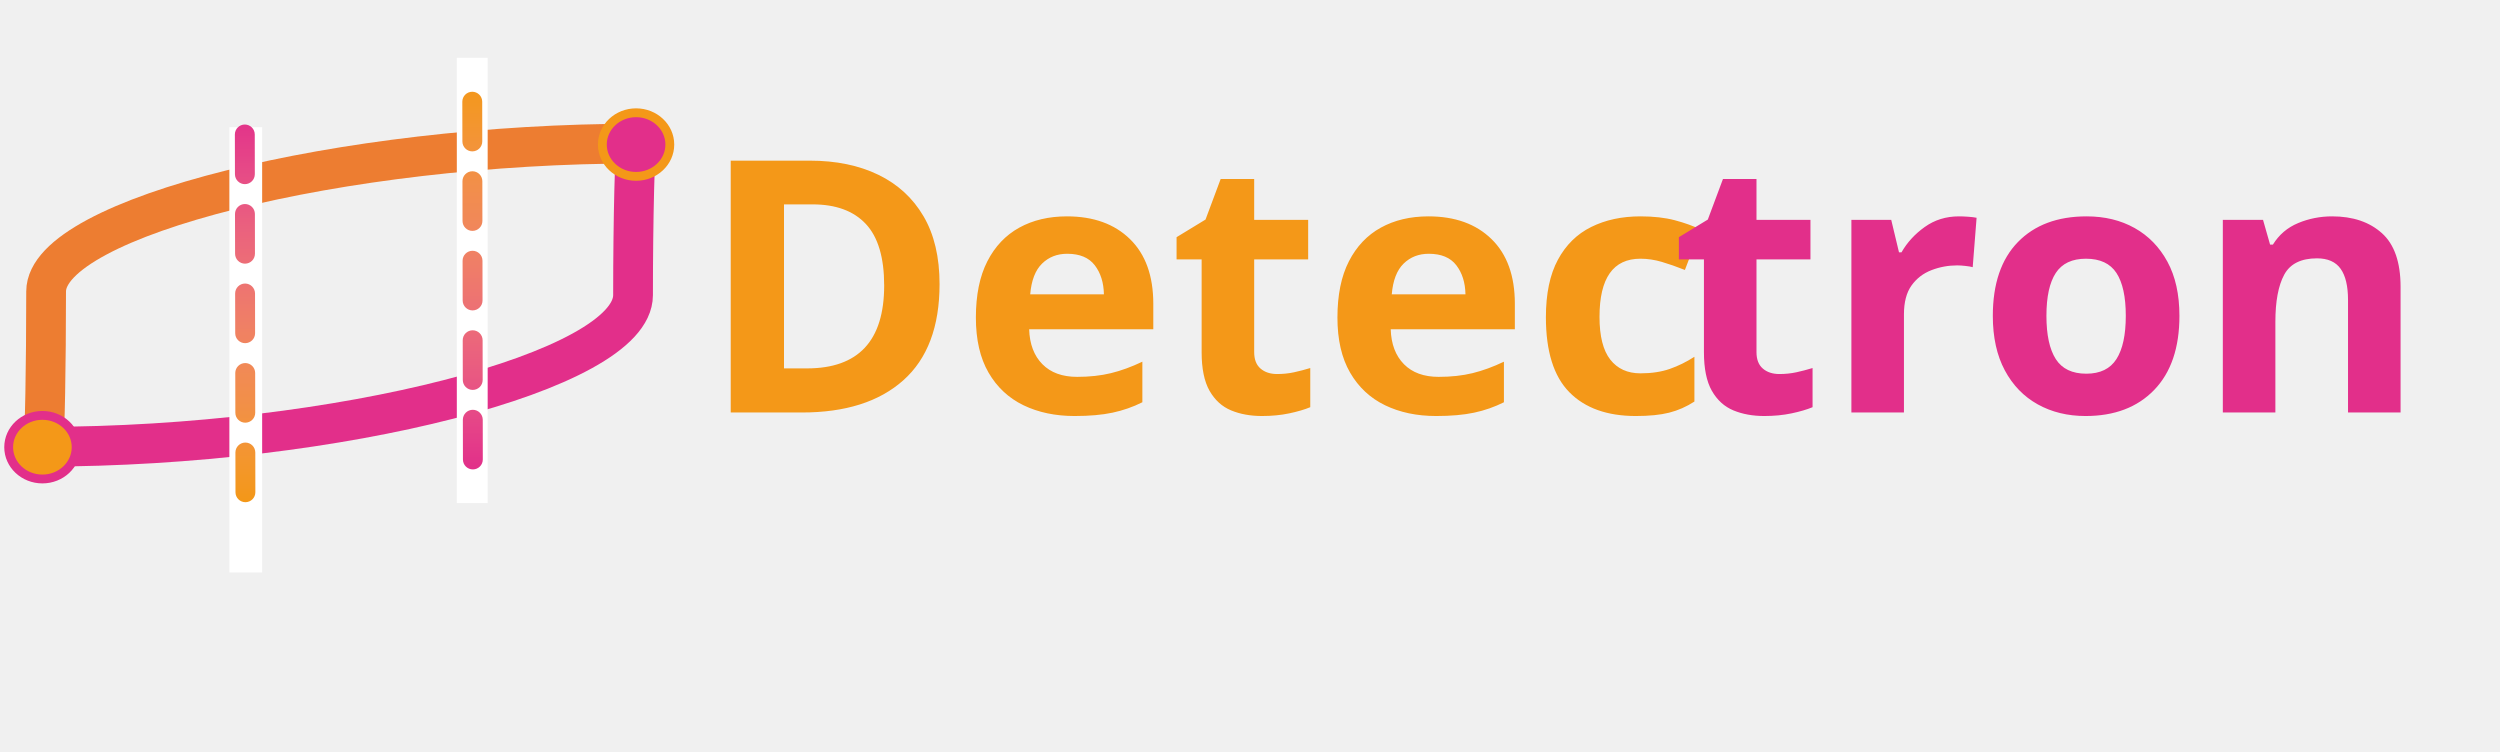
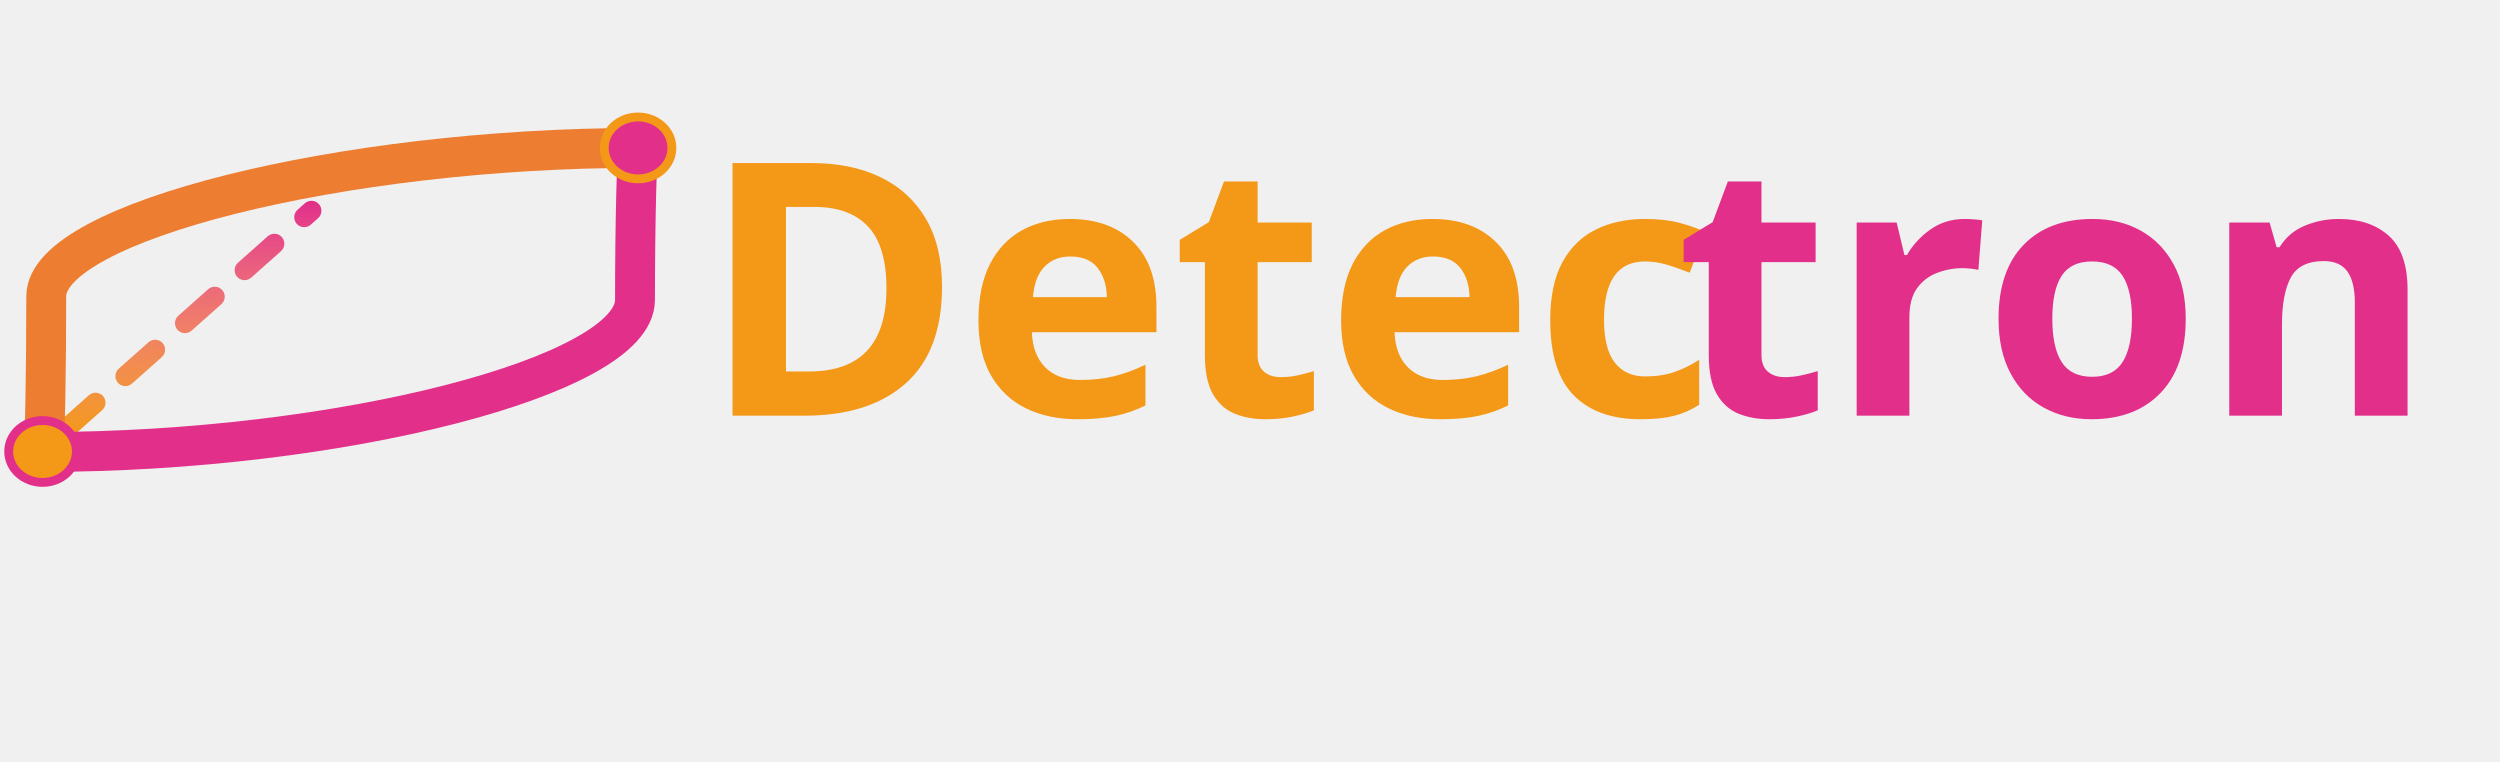
- <svg xmlns="http://www.w3.org/2000/svg" width="1297" height="390" overflow="hidden">
+ <svg xmlns="http://www.w3.org/2000/svg" width="1293" height="394" overflow="hidden">
  <defs>
    <clipPath id="clip0">
-       <rect x="935" y="1356" width="1297" height="390" />
+       <rect x="870" y="1338" width="1293" height="394" />
    </clipPath>
-     <linearGradient x1="1180.16" y1="1599.54" x2="1180.16" y2="1397.84" gradientUnits="userSpaceOnUse" spreadMethod="reflect" id="fill1">
-       <stop offset="0" stop-color="#E22F8A" stop-opacity="1" />
-       <stop offset="0.009" stop-color="#E23089" stop-opacity="1" />
-       <stop offset="0.018" stop-color="#E23289" stop-opacity="1" />
-       <stop offset="0.027" stop-color="#E23489" stop-opacity="1" />
-       <stop offset="0.035" stop-color="#E33589" stop-opacity="1" />
-       <stop offset="0.044" stop-color="#E33789" stop-opacity="1" />
-       <stop offset="0.053" stop-color="#E33989" stop-opacity="1" />
-       <stop offset="0.062" stop-color="#E43A89" stop-opacity="1" />
-       <stop offset="0.071" stop-color="#E43C89" stop-opacity="1" />
-       <stop offset="0.08" stop-color="#E43E89" stop-opacity="1" />
-       <stop offset="0.088" stop-color="#E43F88" stop-opacity="1" />
-       <stop offset="0.097" stop-color="#E54188" stop-opacity="1" />
-       <stop offset="0.106" stop-color="#E54288" stop-opacity="1" />
-       <stop offset="0.115" stop-color="#E54488" stop-opacity="1" />
-       <stop offset="0.124" stop-color="#E54687" stop-opacity="1" />
-       <stop offset="0.133" stop-color="#E64787" stop-opacity="1" />
-       <stop offset="0.142" stop-color="#E64987" stop-opacity="1" />
-       <stop offset="0.15" stop-color="#E64A86" stop-opacity="1" />
-       <stop offset="0.159" stop-color="#E64C86" stop-opacity="1" />
-       <stop offset="0.168" stop-color="#E74D85" stop-opacity="1" />
-       <stop offset="0.177" stop-color="#E74F85" stop-opacity="1" />
-       <stop offset="0.186" stop-color="#E75085" stop-opacity="1" />
-       <stop offset="0.195" stop-color="#E85284" stop-opacity="1" />
-       <stop offset="0.204" stop-color="#E85384" stop-opacity="1" />
-       <stop offset="0.212" stop-color="#E85483" stop-opacity="1" />
-       <stop offset="0.221" stop-color="#E85683" stop-opacity="1" />
-       <stop offset="0.23" stop-color="#E85782" stop-opacity="1" />
-       <stop offset="0.239" stop-color="#E95982" stop-opacity="1" />
-       <stop offset="0.248" stop-color="#E95A81" stop-opacity="1" />
-       <stop offset="0.257" stop-color="#E95B81" stop-opacity="1" />
-       <stop offset="0.265" stop-color="#E95D80" stop-opacity="1" />
-       <stop offset="0.274" stop-color="#EA5E7F" stop-opacity="1" />
-       <stop offset="0.283" stop-color="#EA5F7F" stop-opacity="1" />
-       <stop offset="0.292" stop-color="#EA617E" stop-opacity="1" />
-       <stop offset="0.301" stop-color="#EA627E" stop-opacity="1" />
-       <stop offset="0.31" stop-color="#EB637D" stop-opacity="1" />
-       <stop offset="0.319" stop-color="#EB647C" stop-opacity="1" />
-       <stop offset="0.327" stop-color="#EB667B" stop-opacity="1" />
-       <stop offset="0.336" stop-color="#EB677B" stop-opacity="1" />
-       <stop offset="0.345" stop-color="#EB687A" stop-opacity="1" />
-       <stop offset="0.354" stop-color="#EC6979" stop-opacity="1" />
-       <stop offset="0.363" stop-color="#EC6A78" stop-opacity="1" />
-       <stop offset="0.372" stop-color="#EC6C78" stop-opacity="1" />
-       <stop offset="0.381" stop-color="#EC6D77" stop-opacity="1" />
-       <stop offset="0.389" stop-color="#EC6E76" stop-opacity="1" />
-       <stop offset="0.398" stop-color="#ED6F75" stop-opacity="1" />
-       <stop offset="0.407" stop-color="#ED7074" stop-opacity="1" />
-       <stop offset="0.416" stop-color="#ED7173" stop-opacity="1" />
-       <stop offset="0.425" stop-color="#ED7273" stop-opacity="1" />
-       <stop offset="0.434" stop-color="#ED7372" stop-opacity="1" />
-       <stop offset="0.442" stop-color="#ED7471" stop-opacity="1" />
-       <stop offset="0.451" stop-color="#EE7570" stop-opacity="1" />
-       <stop offset="0.46" stop-color="#EE766F" stop-opacity="1" />
-       <stop offset="0.469" stop-color="#EE776E" stop-opacity="1" />
-       <stop offset="0.478" stop-color="#EE786D" stop-opacity="1" />
-       <stop offset="0.487" stop-color="#EE796C" stop-opacity="1" />
-       <stop offset="0.496" stop-color="#EF7A6B" stop-opacity="1" />
-       <stop offset="0.504" stop-color="#EF7B6A" stop-opacity="1" />
-       <stop offset="0.513" stop-color="#EF7C69" stop-opacity="1" />
-       <stop offset="0.522" stop-color="#EF7D68" stop-opacity="1" />
-       <stop offset="0.531" stop-color="#EF7E67" stop-opacity="1" />
-       <stop offset="0.54" stop-color="#EF7F66" stop-opacity="1" />
-       <stop offset="0.549" stop-color="#EF8065" stop-opacity="1" />
-       <stop offset="0.558" stop-color="#F08163" stop-opacity="1" />
-       <stop offset="0.566" stop-color="#F08262" stop-opacity="1" />
-       <stop offset="0.575" stop-color="#F08261" stop-opacity="1" />
-       <stop offset="0.584" stop-color="#F08360" stop-opacity="1" />
-       <stop offset="0.593" stop-color="#F0845F" stop-opacity="1" />
-       <stop offset="0.602" stop-color="#F0855E" stop-opacity="1" />
-       <stop offset="0.611" stop-color="#F0865C" stop-opacity="1" />
-       <stop offset="0.619" stop-color="#F1865B" stop-opacity="1" />
-       <stop offset="0.628" stop-color="#F1875A" stop-opacity="1" />
-       <stop offset="0.637" stop-color="#F18859" stop-opacity="1" />
-       <stop offset="0.646" stop-color="#F18957" stop-opacity="1" />
-       <stop offset="0.655" stop-color="#F18956" stop-opacity="1" />
-       <stop offset="0.664" stop-color="#F18A55" stop-opacity="1" />
-       <stop offset="0.673" stop-color="#F18B53" stop-opacity="1" />
-       <stop offset="0.681" stop-color="#F18B52" stop-opacity="1" />
-       <stop offset="0.69" stop-color="#F28C51" stop-opacity="1" />
-       <stop offset="0.699" stop-color="#F28C4F" stop-opacity="1" />
-       <stop offset="0.708" stop-color="#F28D4E" stop-opacity="1" />
-       <stop offset="0.717" stop-color="#F28E4C" stop-opacity="1" />
-       <stop offset="0.726" stop-color="#F28E4B" stop-opacity="1" />
-       <stop offset="0.735" stop-color="#F28F4A" stop-opacity="1" />
-       <stop offset="0.743" stop-color="#F28F48" stop-opacity="1" />
-       <stop offset="0.752" stop-color="#F29047" stop-opacity="1" />
-       <stop offset="0.761" stop-color="#F29045" stop-opacity="1" />
-       <stop offset="0.77" stop-color="#F29144" stop-opacity="1" />
-       <stop offset="0.779" stop-color="#F29142" stop-opacity="1" />
-       <stop offset="0.788" stop-color="#F39241" stop-opacity="1" />
-       <stop offset="0.796" stop-color="#F3923F" stop-opacity="1" />
-       <stop offset="0.805" stop-color="#F3933E" stop-opacity="1" />
-       <stop offset="0.814" stop-color="#F3933C" stop-opacity="1" />
-       <stop offset="0.823" stop-color="#F3933A" stop-opacity="1" />
-       <stop offset="0.832" stop-color="#F39439" stop-opacity="1" />
-       <stop offset="0.841" stop-color="#F39437" stop-opacity="1" />
-       <stop offset="0.85" stop-color="#F39436" stop-opacity="1" />
-       <stop offset="0.858" stop-color="#F39534" stop-opacity="1" />
-       <stop offset="0.867" stop-color="#F39532" stop-opacity="1" />
-       <stop offset="0.876" stop-color="#F39531" stop-opacity="1" />
-       <stop offset="0.885" stop-color="#F3962F" stop-opacity="1" />
-       <stop offset="0.894" stop-color="#F3962D" stop-opacity="1" />
-       <stop offset="0.903" stop-color="#F3962B" stop-opacity="1" />
-       <stop offset="0.912" stop-color="#F3962A" stop-opacity="1" />
-       <stop offset="0.92" stop-color="#F39728" stop-opacity="1" />
-       <stop offset="0.929" stop-color="#F39726" stop-opacity="1" />
-       <stop offset="0.938" stop-color="#F39724" stop-opacity="1" />
-       <stop offset="0.947" stop-color="#F39723" stop-opacity="1" />
-       <stop offset="0.956" stop-color="#F39721" stop-opacity="1" />
-       <stop offset="0.965" stop-color="#F3971F" stop-opacity="1" />
-       <stop offset="0.973" stop-color="#F3971D" stop-opacity="1" />
-       <stop offset="0.982" stop-color="#F3971B" stop-opacity="1" />
-       <stop offset="0.991" stop-color="#F39719" stop-opacity="1" />
-       <stop offset="1" stop-color="#F49818" stop-opacity="1" />
-     </linearGradient>
-     <linearGradient x1="1062.16" y1="1616.54" x2="1062.16" y2="1414.84" gradientUnits="userSpaceOnUse" spreadMethod="reflect" id="fill2">
+     <linearGradient x1="63.545" y1="-5.156" x2="63.545" y2="118.118" gradientUnits="userSpaceOnUse" spreadMethod="reflect" id="fill1">
      <stop offset="0" stop-color="#F49818" stop-opacity="1" />
      <stop offset="0.009" stop-color="#F39719" stop-opacity="1" />
      <stop offset="0.018" stop-color="#F3971B" stop-opacity="1" />
      <stop offset="0.027" stop-color="#F3971D" stop-opacity="1" />
      <stop offset="0.035" stop-color="#F3971F" stop-opacity="1" />
      <stop offset="0.044" stop-color="#F39721" stop-opacity="1" />
      <stop offset="0.053" stop-color="#F39723" stop-opacity="1" />
      <stop offset="0.062" stop-color="#F39724" stop-opacity="1" />
      <stop offset="0.071" stop-color="#F39726" stop-opacity="1" />
      <stop offset="0.08" stop-color="#F39728" stop-opacity="1" />
      <stop offset="0.088" stop-color="#F3962A" stop-opacity="1" />
      <stop offset="0.097" stop-color="#F3962B" stop-opacity="1" />
      <stop offset="0.106" stop-color="#F3962D" stop-opacity="1" />
      <stop offset="0.115" stop-color="#F3962F" stop-opacity="1" />
      <stop offset="0.124" stop-color="#F39531" stop-opacity="1" />
      <stop offset="0.133" stop-color="#F39532" stop-opacity="1" />
      <stop offset="0.142" stop-color="#F39534" stop-opacity="1" />
      <stop offset="0.15" stop-color="#F39436" stop-opacity="1" />
      <stop offset="0.159" stop-color="#F39437" stop-opacity="1" />
      <stop offset="0.168" stop-color="#F39439" stop-opacity="1" />
      <stop offset="0.177" stop-color="#F3933A" stop-opacity="1" />
      <stop offset="0.186" stop-color="#F3933C" stop-opacity="1" />
      <stop offset="0.195" stop-color="#F3933E" stop-opacity="1" />
      <stop offset="0.204" stop-color="#F3923F" stop-opacity="1" />
      <stop offset="0.212" stop-color="#F39241" stop-opacity="1" />
      <stop offset="0.221" stop-color="#F29142" stop-opacity="1" />
      <stop offset="0.23" stop-color="#F29144" stop-opacity="1" />
      <stop offset="0.239" stop-color="#F29045" stop-opacity="1" />
      <stop offset="0.248" stop-color="#F29047" stop-opacity="1" />
      <stop offset="0.257" stop-color="#F28F48" stop-opacity="1" />
      <stop offset="0.265" stop-color="#F28F4A" stop-opacity="1" />
      <stop offset="0.274" stop-color="#F28E4B" stop-opacity="1" />
      <stop offset="0.283" stop-color="#F28E4C" stop-opacity="1" />
      <stop offset="0.292" stop-color="#F28D4E" stop-opacity="1" />
      <stop offset="0.301" stop-color="#F28C4F" stop-opacity="1" />
      <stop offset="0.31" stop-color="#F28C51" stop-opacity="1" />
      <stop offset="0.319" stop-color="#F18B52" stop-opacity="1" />
      <stop offset="0.327" stop-color="#F18B53" stop-opacity="1" />
      <stop offset="0.336" stop-color="#F18A55" stop-opacity="1" />
      <stop offset="0.345" stop-color="#F18956" stop-opacity="1" />
      <stop offset="0.354" stop-color="#F18957" stop-opacity="1" />
      <stop offset="0.363" stop-color="#F18859" stop-opacity="1" />
      <stop offset="0.372" stop-color="#F1875A" stop-opacity="1" />
      <stop offset="0.381" stop-color="#F1865B" stop-opacity="1" />
      <stop offset="0.389" stop-color="#F0865C" stop-opacity="1" />
      <stop offset="0.398" stop-color="#F0855E" stop-opacity="1" />
      <stop offset="0.407" stop-color="#F0845F" stop-opacity="1" />
      <stop offset="0.416" stop-color="#F08360" stop-opacity="1" />
      <stop offset="0.425" stop-color="#F08261" stop-opacity="1" />
      <stop offset="0.434" stop-color="#F08262" stop-opacity="1" />
      <stop offset="0.442" stop-color="#F08163" stop-opacity="1" />
      <stop offset="0.451" stop-color="#EF8065" stop-opacity="1" />
      <stop offset="0.46" stop-color="#EF7F66" stop-opacity="1" />
      <stop offset="0.469" stop-color="#EF7E67" stop-opacity="1" />
      <stop offset="0.478" stop-color="#EF7D68" stop-opacity="1" />
      <stop offset="0.487" stop-color="#EF7C69" stop-opacity="1" />
      <stop offset="0.496" stop-color="#EF7B6A" stop-opacity="1" />
      <stop offset="0.504" stop-color="#EF7A6B" stop-opacity="1" />
      <stop offset="0.513" stop-color="#EE796C" stop-opacity="1" />
      <stop offset="0.522" stop-color="#EE786D" stop-opacity="1" />
      <stop offset="0.531" stop-color="#EE776E" stop-opacity="1" />
      <stop offset="0.54" stop-color="#EE766F" stop-opacity="1" />
      <stop offset="0.549" stop-color="#EE7570" stop-opacity="1" />
      <stop offset="0.558" stop-color="#ED7471" stop-opacity="1" />
      <stop offset="0.566" stop-color="#ED7372" stop-opacity="1" />
      <stop offset="0.575" stop-color="#ED7273" stop-opacity="1" />
      <stop offset="0.584" stop-color="#ED7173" stop-opacity="1" />
      <stop offset="0.593" stop-color="#ED7074" stop-opacity="1" />
      <stop offset="0.602" stop-color="#ED6F75" stop-opacity="1" />
      <stop offset="0.611" stop-color="#EC6E76" stop-opacity="1" />
      <stop offset="0.619" stop-color="#EC6D77" stop-opacity="1" />
      <stop offset="0.628" stop-color="#EC6C78" stop-opacity="1" />
      <stop offset="0.637" stop-color="#EC6A78" stop-opacity="1" />
      <stop offset="0.646" stop-color="#EC6979" stop-opacity="1" />
      <stop offset="0.655" stop-color="#EB687A" stop-opacity="1" />
      <stop offset="0.664" stop-color="#EB677B" stop-opacity="1" />
      <stop offset="0.673" stop-color="#EB667B" stop-opacity="1" />
      <stop offset="0.681" stop-color="#EB647C" stop-opacity="1" />
      <stop offset="0.69" stop-color="#EB637D" stop-opacity="1" />
      <stop offset="0.699" stop-color="#EA627E" stop-opacity="1" />
      <stop offset="0.708" stop-color="#EA617E" stop-opacity="1" />
      <stop offset="0.717" stop-color="#EA5F7F" stop-opacity="1" />
      <stop offset="0.726" stop-color="#EA5E7F" stop-opacity="1" />
      <stop offset="0.735" stop-color="#E95D80" stop-opacity="1" />
      <stop offset="0.743" stop-color="#E95B81" stop-opacity="1" />
      <stop offset="0.752" stop-color="#E95A81" stop-opacity="1" />
      <stop offset="0.761" stop-color="#E95982" stop-opacity="1" />
      <stop offset="0.77" stop-color="#E85782" stop-opacity="1" />
      <stop offset="0.779" stop-color="#E85683" stop-opacity="1" />
      <stop offset="0.788" stop-color="#E85483" stop-opacity="1" />
      <stop offset="0.796" stop-color="#E85384" stop-opacity="1" />
      <stop offset="0.805" stop-color="#E85284" stop-opacity="1" />
      <stop offset="0.814" stop-color="#E75085" stop-opacity="1" />
      <stop offset="0.823" stop-color="#E74F85" stop-opacity="1" />
      <stop offset="0.832" stop-color="#E74D85" stop-opacity="1" />
      <stop offset="0.841" stop-color="#E64C86" stop-opacity="1" />
      <stop offset="0.85" stop-color="#E64A86" stop-opacity="1" />
      <stop offset="0.858" stop-color="#E64987" stop-opacity="1" />
      <stop offset="0.867" stop-color="#E64787" stop-opacity="1" />
      <stop offset="0.876" stop-color="#E54687" stop-opacity="1" />
      <stop offset="0.885" stop-color="#E54488" stop-opacity="1" />
      <stop offset="0.894" stop-color="#E54288" stop-opacity="1" />
      <stop offset="0.903" stop-color="#E54188" stop-opacity="1" />
      <stop offset="0.912" stop-color="#E43F88" stop-opacity="1" />
      <stop offset="0.92" stop-color="#E43E89" stop-opacity="1" />
      <stop offset="0.929" stop-color="#E43C89" stop-opacity="1" />
      <stop offset="0.938" stop-color="#E43A89" stop-opacity="1" />
      <stop offset="0.947" stop-color="#E33989" stop-opacity="1" />
      <stop offset="0.956" stop-color="#E33789" stop-opacity="1" />
      <stop offset="0.965" stop-color="#E33589" stop-opacity="1" />
      <stop offset="0.973" stop-color="#E23489" stop-opacity="1" />
      <stop offset="0.982" stop-color="#E23289" stop-opacity="1" />
      <stop offset="0.991" stop-color="#E23089" stop-opacity="1" />
      <stop offset="1" stop-color="#E22F8A" stop-opacity="1" />
    </linearGradient>
  </defs>
-   <g clip-path="url(#clip0)" transform="translate(-935 -1356)">
-     <path d="M0 0C0.713 0 1.425 38.35 1.425 76.699 1.425 115.049 154.639 153.398 307.852 153.398" stroke="#ED7D31" stroke-width="20.625" stroke-linecap="butt" stroke-linejoin="miter" stroke-miterlimit="8" stroke-opacity="1" fill="none" fill-rule="evenodd" transform="matrix(1 0 0 -1 957.5 1583.9)" />
-     <path d="M0 0C152.961 0 305.922 39.312 305.922 78.624 305.922 117.936 306.887 157.248 307.852 157.248" stroke="#E22F8A" stroke-width="20.625" stroke-linecap="butt" stroke-linejoin="miter" stroke-miterlimit="8" stroke-opacity="1" fill="none" fill-rule="evenodd" transform="matrix(1 0 0 -1 957.5 1587.75)" />
-     <text fill="#F49818" fill-opacity="1" font-family="CMU Sans Serif,CMU Sans Serif_MSFontService,sans-serif" font-style="normal" font-variant="normal" font-weight="700" font-stretch="normal" font-size="183" text-anchor="start" direction="ltr" writing-mode="lr-tb" unicode-bidi="normal" text-decoration="none" transform="matrix(1 0 0 1 1297.63 1570)">Detec<tspan fill="#E22F8A" fill-opacity="1" font-family="CMU Sans Serif,CMU Sans Serif_MSFontService,sans-serif" font-style="normal" font-variant="normal" font-weight="700" font-stretch="normal" font-size="183" text-anchor="start" direction="ltr" writing-mode="lr-tb" unicode-bidi="normal" text-decoration="none" x="504.167" y="0">tron</tspan>
+   <g clip-path="url(#clip0)" transform="translate(-870 -1338)">
+     <path d="M3.426-3.854 18.841 9.848C20.97 11.74 21.162 14.999 19.27 17.128 17.378 19.256 14.119 19.448 11.99 17.556L-3.426 3.854C-5.554 1.962-5.746-1.297-3.854-3.426-1.962-5.554 1.297-5.746 3.426-3.854ZM34.257 23.55 49.673 37.252C51.801 39.144 51.993 42.403 50.101 44.532 48.209 46.66 44.95 46.852 42.822 44.96L27.406 31.258C25.277 29.366 25.086 26.107 26.977 23.979 28.869 21.85 32.129 21.658 34.257 23.55ZM65.088 50.954 80.504 64.656C82.632 66.548 82.824 69.807 80.932 71.936 79.041 74.064 75.781 74.256 73.653 72.364L58.237 58.662C56.109 56.77 55.917 53.511 57.809 51.383 59.701 49.254 62.96 49.062 65.088 50.954ZM95.92 78.359 111.335 92.061C113.464 93.952 113.656 97.212 111.764 99.34 109.872 101.468 106.613 101.66 104.484 99.768L89.069 86.066C86.94 84.174 86.749 80.915 88.64 78.787 90.532 76.658 93.791 76.467 95.92 78.359ZM126.751 105.763 130.515 109.108C132.643 111 132.835 114.259 130.943 116.387 129.051 118.516 125.792 118.708 123.664 116.816L119.9 113.47C117.772 111.579 117.58 108.319 119.472 106.191 121.364 104.063 124.623 103.871 126.751 105.763Z" fill="url(#fill1)" fill-rule="nonzero" transform="matrix(1 0 0 -1 904 1559.96)" />
+     <path d="M0 0C0.713 0 1.425 38.35 1.425 76.699 1.425 115.049 154.639 153.398 307.852 153.398" stroke="#ED7D31" stroke-width="20.625" stroke-linecap="butt" stroke-linejoin="miter" stroke-miterlimit="8" stroke-opacity="1" fill="none" fill-rule="evenodd" transform="matrix(1 0 0 -1 892.5 1567.9)" />
+     <path d="M0 0C152.961 0 305.922 39.312 305.922 78.624 305.922 117.936 306.887 157.248 307.852 157.248" stroke="#E22F8A" stroke-width="20.625" stroke-linecap="butt" stroke-linejoin="miter" stroke-miterlimit="8" stroke-opacity="1" fill="none" fill-rule="evenodd" transform="matrix(1 0 0 -1 892.5 1571.75)" />
+     <text fill="#F49818" fill-opacity="1" font-family="CMU Sans Serif,CMU Sans Serif_MSFontService,sans-serif" font-style="normal" font-variant="normal" font-weight="700" font-stretch="normal" font-size="183" text-anchor="start" direction="ltr" writing-mode="lr-tb" unicode-bidi="normal" text-decoration="none" transform="matrix(1 0 0 1 1232.4 1553)">Detec<tspan fill="#E22F8A" fill-opacity="1" font-family="CMU Sans Serif,CMU Sans Serif_MSFontService,sans-serif" font-style="normal" font-variant="normal" font-weight="700" font-stretch="normal" font-size="183" text-anchor="start" direction="ltr" writing-mode="lr-tb" unicode-bidi="normal" text-decoration="none" x="504.167" y="0">tron</tspan>
    </text>
-     <path d="M0 16.5C-4.45598e-15 7.387 7.835 0 17.5 0 27.165-4.20134e-15 35 7.387 35 16.5 35 25.613 27.165 33 17.5 33 7.835 33-1.33679e-14 25.613 0 16.5Z" stroke="#E22F8A" stroke-width="4.583" stroke-linecap="butt" stroke-linejoin="miter" stroke-miterlimit="8" stroke-opacity="1" fill="#F49818" fill-rule="evenodd" fill-opacity="1" transform="matrix(-1 0 0 1 974.5 1571.5)" />
-     <path d="M0 16.5C-4.45598e-15 7.387 7.835 0 17.5 0 27.165-4.20134e-15 35 7.387 35 16.5 35 25.613 27.165 33 17.5 33 7.835 33-1.33679e-14 25.613 0 16.5Z" stroke="#F49818" stroke-width="4.583" stroke-linecap="butt" stroke-linejoin="miter" stroke-miterlimit="8" stroke-opacity="1" fill="#E22F8A" fill-rule="evenodd" fill-opacity="1" transform="matrix(-1 0 0 1 1282.5 1414.5)" />
-     <rect x="1172" y="1386" width="16" height="231" fill="#FFFFFF" fill-opacity="1" />
-     <path d="M1175.17 1594.39 1175.13 1573.77C1175.13 1570.92 1177.43 1568.61 1180.28 1568.6 1183.13 1568.6 1185.44 1570.9 1185.45 1573.75L1185.48 1594.37C1185.49 1597.22 1183.18 1599.53 1180.33 1599.54 1177.49 1599.54 1175.17 1597.24 1175.17 1594.39ZM1175.1 1553.14 1175.06 1532.52C1175.06 1529.67 1177.36 1527.36 1180.21 1527.35 1183.06 1527.35 1185.37 1529.65 1185.38 1532.5L1185.41 1553.12C1185.42 1555.97 1183.11 1558.28 1180.26 1558.29 1177.42 1558.29 1175.1 1555.99 1175.1 1553.14ZM1175.03 1511.89 1174.99 1491.27C1174.99 1488.42 1177.29 1486.11 1180.14 1486.1 1182.99 1486.1 1185.3 1488.4 1185.31 1491.25L1185.34 1511.87C1185.35 1514.72 1183.04 1517.03 1180.19 1517.04 1177.35 1517.04 1175.03 1514.74 1175.03 1511.89ZM1174.96 1470.64 1174.92 1450.02C1174.92 1447.17 1177.22 1444.86 1180.07 1444.85 1182.92 1444.85 1185.23 1447.15 1185.24 1450L1185.27 1470.62C1185.28 1473.47 1182.97 1475.78 1180.12 1475.79 1177.28 1475.79 1174.96 1473.49 1174.96 1470.64ZM1174.89 1429.39 1174.85 1408.77C1174.85 1405.92 1177.15 1403.61 1180 1403.6 1182.85 1403.6 1185.16 1405.9 1185.17 1408.75L1185.2 1429.37C1185.21 1432.22 1182.9 1434.53 1180.05 1434.54 1177.21 1434.54 1174.89 1432.24 1174.89 1429.39Z" fill="url(#fill1)" fill-rule="nonzero" />
-     <rect x="1054" y="1422" width="17" height="231" fill="#FFFFFF" fill-opacity="1" />
-     <path d="M1057.17 1611.39 1057.13 1590.77C1057.13 1587.92 1059.43 1585.61 1062.28 1585.6 1065.13 1585.6 1067.44 1587.9 1067.45 1590.75L1067.48 1611.37C1067.49 1614.22 1065.18 1616.53 1062.33 1616.54 1059.49 1616.54 1057.17 1614.24 1057.17 1611.39ZM1057.1 1570.14 1057.06 1549.52C1057.06 1546.67 1059.36 1544.36 1062.21 1544.35 1065.06 1544.35 1067.37 1546.65 1067.38 1549.5L1067.41 1570.12C1067.42 1572.97 1065.11 1575.28 1062.26 1575.29 1059.42 1575.29 1057.1 1572.99 1057.1 1570.14ZM1057.03 1528.89 1056.99 1508.27C1056.99 1505.42 1059.29 1503.11 1062.14 1503.1 1064.99 1503.1 1067.3 1505.4 1067.31 1508.25L1067.34 1528.87C1067.35 1531.72 1065.04 1534.03 1062.19 1534.04 1059.35 1534.04 1057.03 1531.74 1057.03 1528.89ZM1056.96 1487.64 1056.92 1467.02C1056.92 1464.17 1059.22 1461.86 1062.07 1461.85 1064.92 1461.85 1067.23 1464.15 1067.24 1467L1067.27 1487.62C1067.28 1490.47 1064.97 1492.78 1062.12 1492.79 1059.28 1492.79 1056.96 1490.49 1056.96 1487.64ZM1056.89 1446.39 1056.85 1425.77C1056.85 1422.92 1059.15 1420.61 1062 1420.6 1064.85 1420.6 1067.16 1422.9 1067.17 1425.75L1067.2 1446.37C1067.21 1449.22 1064.9 1451.53 1062.05 1451.54 1059.21 1451.54 1056.89 1449.24 1056.89 1446.39Z" fill="url(#fill2)" fill-rule="nonzero" />
+     <path d="M0 16C-4.45598e-15 7.163 7.835 0 17.5 0 27.165-4.07402e-15 35 7.163 35 16 35 24.837 27.165 32 17.5 32 7.835 32-1.33679e-14 24.837 0 16Z" stroke="#E22F8A" stroke-width="4.583" stroke-linecap="butt" stroke-linejoin="miter" stroke-miterlimit="8" stroke-opacity="1" fill="#F49818" fill-rule="evenodd" fill-opacity="1" transform="matrix(-1 0 0 1 909.5 1555.5)" />
+     <path d="M0 16C-4.45598e-15 7.163 7.835 0 17.5 0 27.165-4.07402e-15 35 7.163 35 16 35 24.837 27.165 32 17.5 32 7.835 32-1.33679e-14 24.837 0 16Z" stroke="#F49818" stroke-width="4.583" stroke-linecap="butt" stroke-linejoin="miter" stroke-miterlimit="8" stroke-opacity="1" fill="#E22F8A" fill-rule="evenodd" fill-opacity="1" transform="matrix(-1 0 0 1 1217.5 1398.5)" />
  </g>
</svg>
